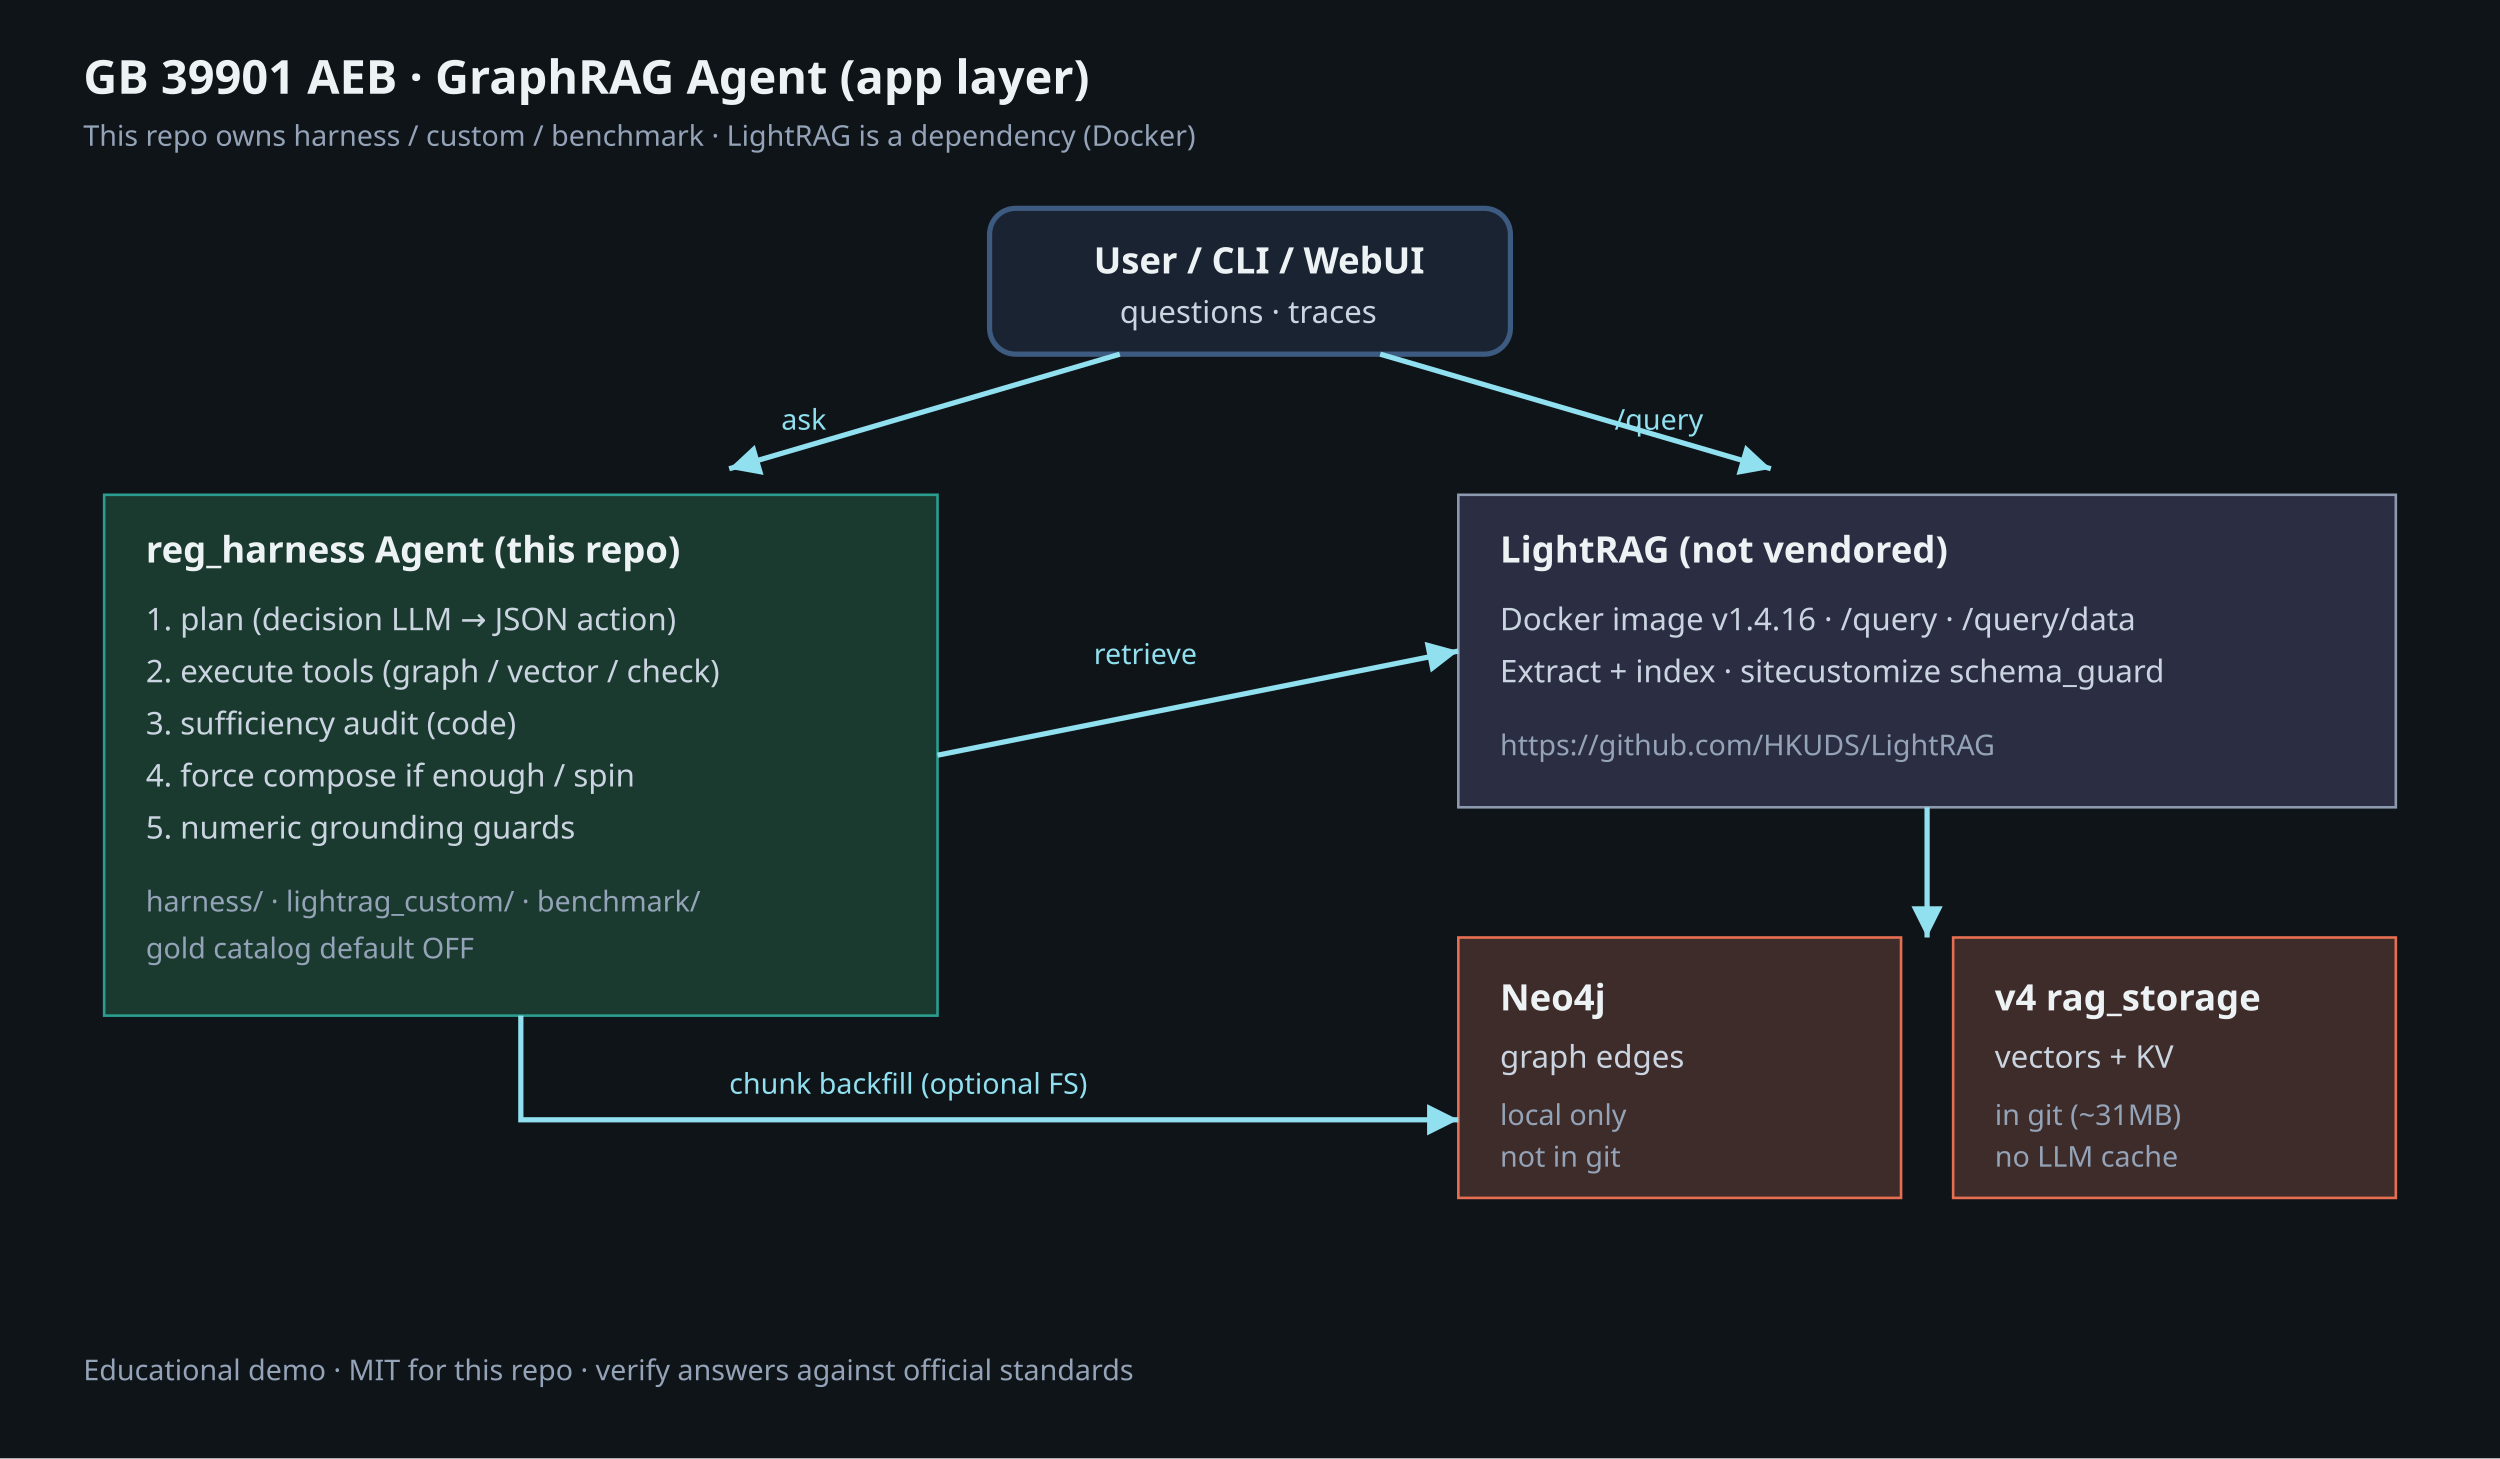
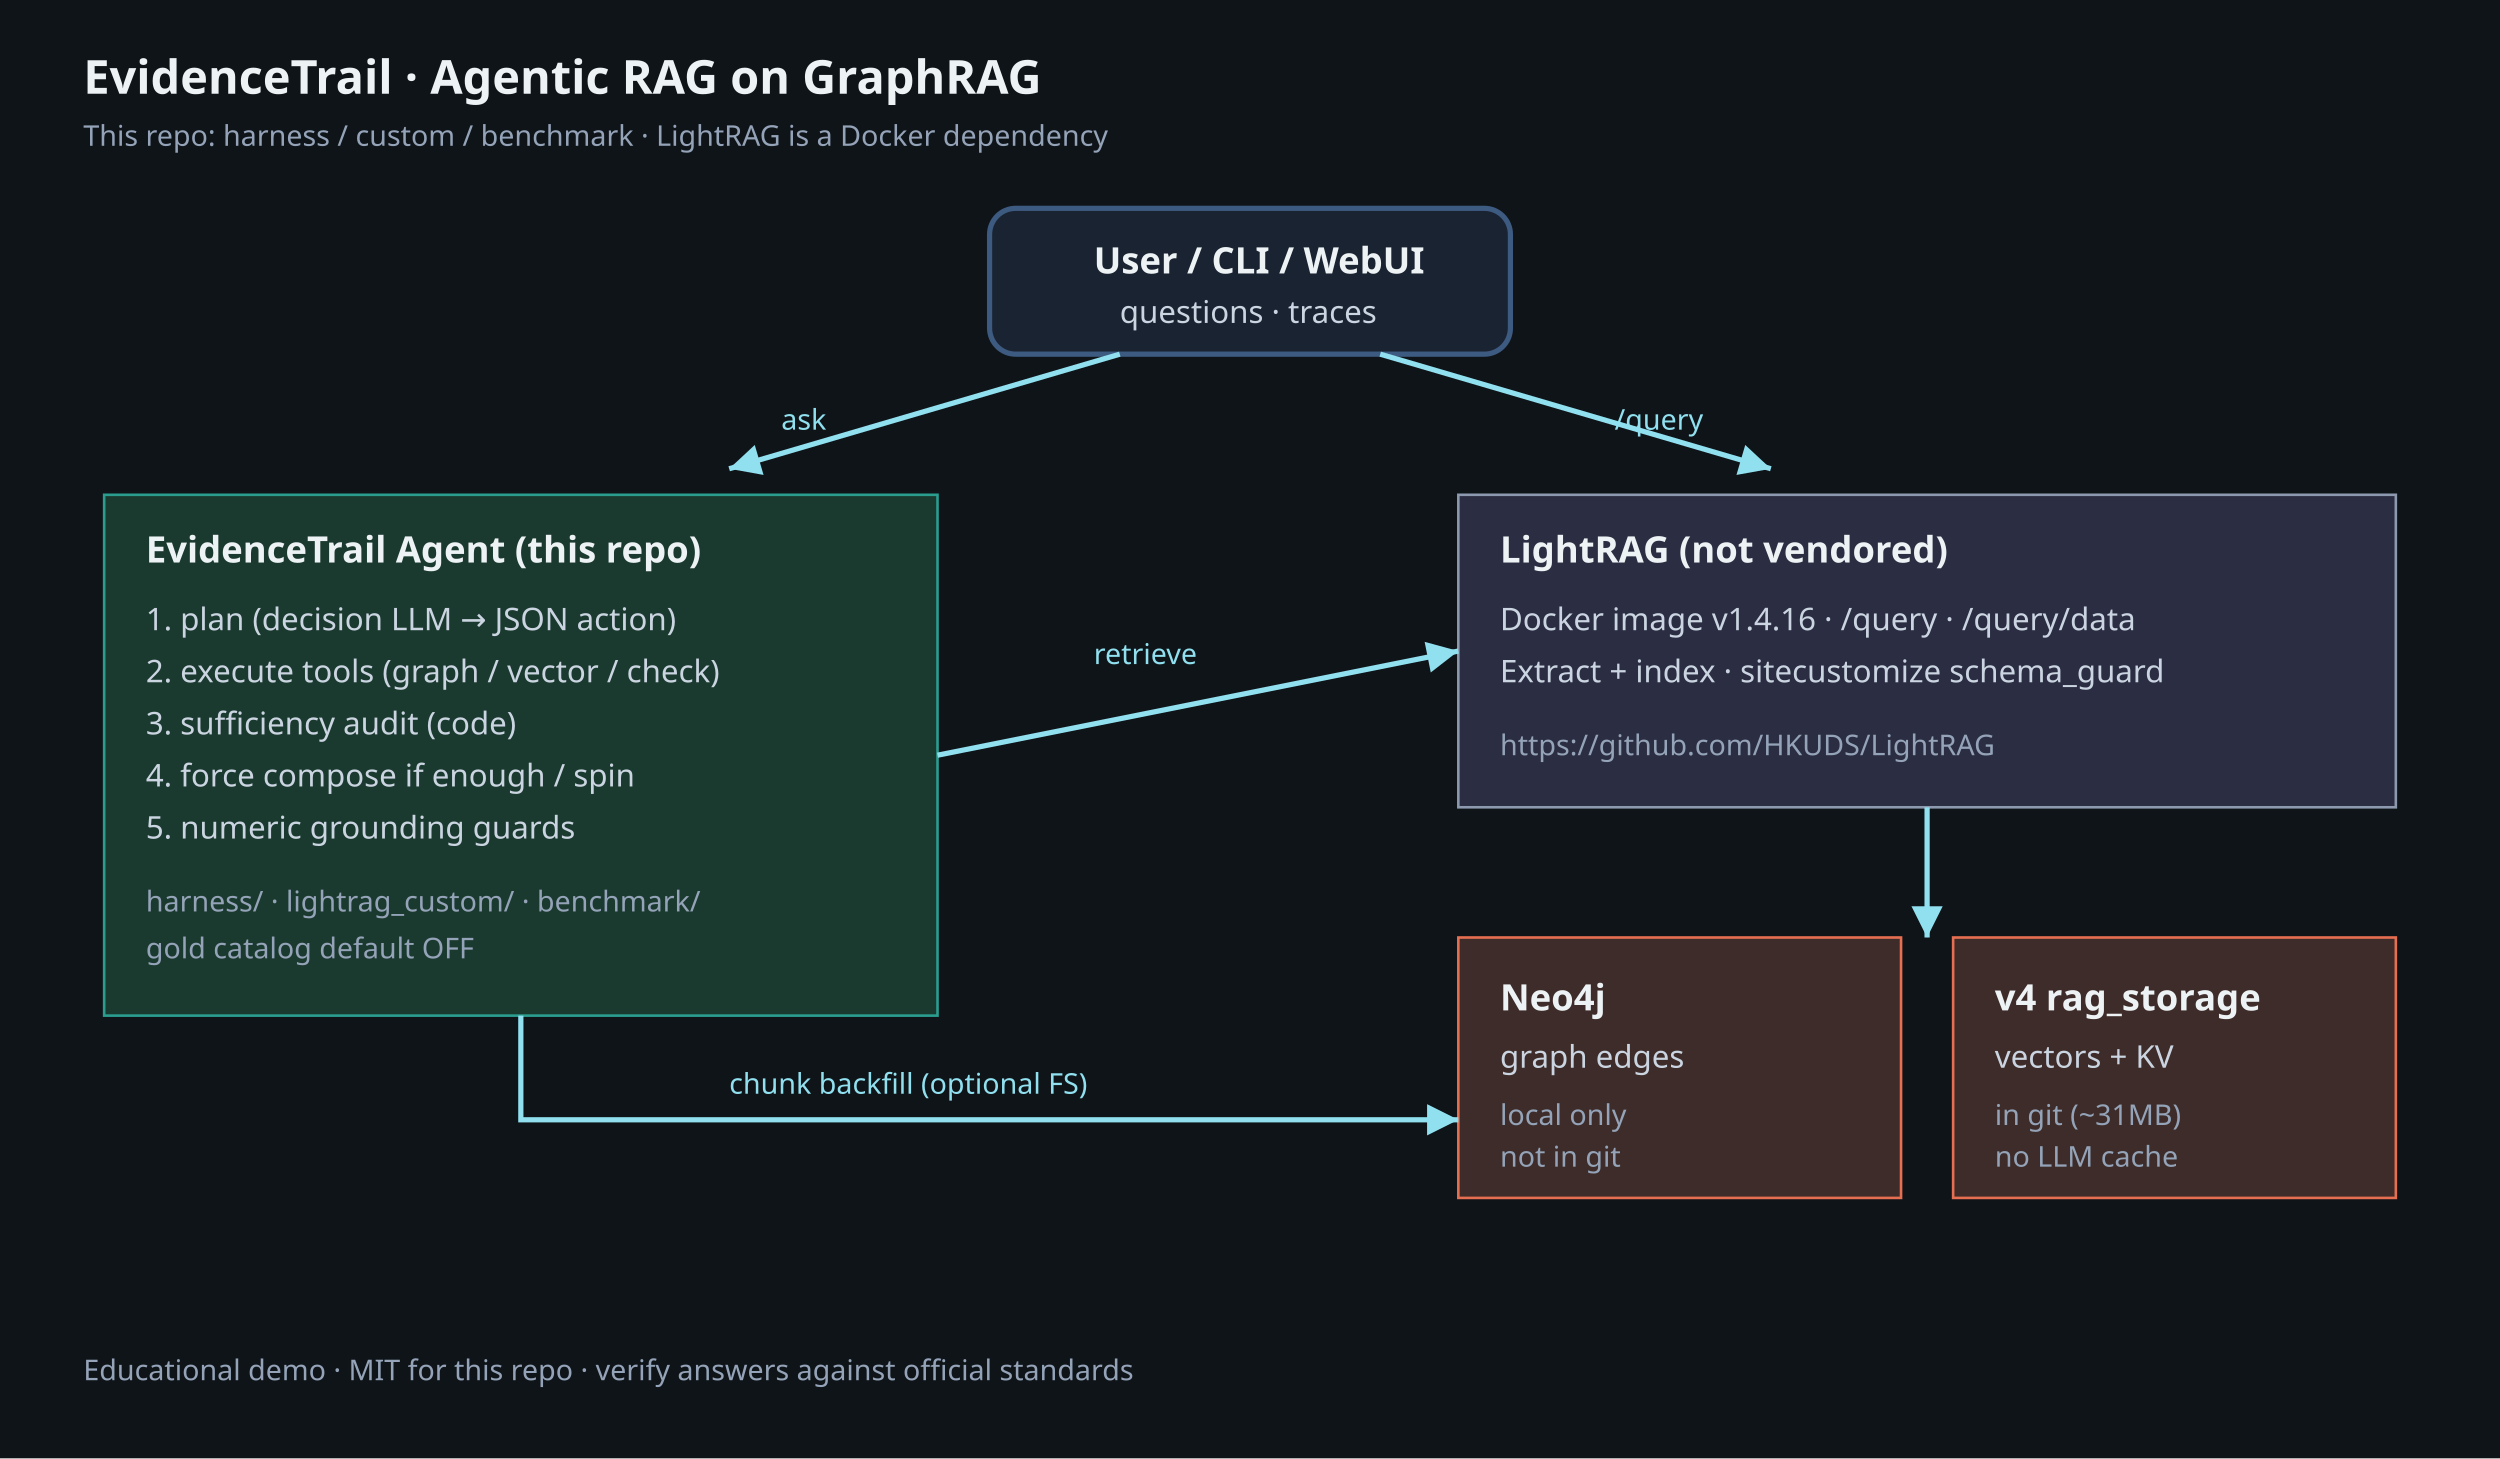
<svg xmlns="http://www.w3.org/2000/svg" width="960" height="560" viewBox="0 0 960 560" role="img" aria-labelledby="title desc">
  <defs>
    <style>
      .bg { fill: #0f1419; }
      .card { fill: #1a2332; stroke: #3d5a80; stroke-width: 2; rx: 10; }
      .card-app { fill: #1b3a2f; stroke: #2a9d8f; }
      .card-dep { fill: #2b2d42; stroke: #8d99ae; }
      .card-data { fill: #3d2c29; stroke: #e76f51; }
      .title { fill: #edf2f4; font: 700 18px 'Segoe UI', system-ui, sans-serif; }
      .h { fill: #edf2f4; font: 600 14px 'Segoe UI', system-ui, sans-serif; }
      .t { fill: #cbd5e1; font: 12px 'Segoe UI', system-ui, sans-serif; }
      .small { fill: #94a3b8; font: 11px 'Segoe UI', system-ui, sans-serif; }
      .arrow { stroke: #90e0ef; stroke-width: 2; fill: none; marker-end: url(#m); }
      .lbl { fill: #90e0ef; font: 11px 'Segoe UI', system-ui, sans-serif; }
    </style>
    <marker id="m" markerWidth="8" markerHeight="8" refX="6" refY="3" orient="auto">
      <path d="M0,0 L6,3 L0,6 Z" fill="#90e0ef" />
    </marker>
  </defs>
  <rect class="bg" width="960" height="560" />
-   <text class="title" x="32" y="36">GB 39901 AEB · GraphRAG Agent (app layer)</text>
-   <text class="small" x="32" y="56">This repo owns harness / custom / benchmark · LightRAG is a dependency (Docker)</text>
+   <text class="title" x="32" y="36">EvidenceTrail · Agentic RAG on GraphRAG</text>
+   <text class="small" x="32" y="56">This repo: harness / custom / benchmark · LightRAG is a Docker dependency</text>
  <rect class="card" x="380" y="80" width="200" height="56" />
  <text class="h" x="420" y="105">User / CLI / WebUI</text>
  <text class="t" x="430" y="124">questions · traces</text>
  <path class="arrow" d="M430 136 L280 180" />
  <path class="arrow" d="M530 136 L680 180" />
  <text class="lbl" x="300" y="165">ask</text>
  <text class="lbl" x="620" y="165">/query</text>
  <rect class="card-app" x="40" y="190" width="320" height="200" />
-   <text class="h" x="56" y="216">reg_harness Agent (this repo)</text>
+   <text class="h" x="56" y="216">EvidenceTrail Agent (this repo)</text>
  <text class="t" x="56" y="242">1. plan (decision LLM → JSON action)</text>
  <text class="t" x="56" y="262">2. execute tools (graph / vector / check)</text>
  <text class="t" x="56" y="282">3. sufficiency audit (code)</text>
  <text class="t" x="56" y="302">4. force compose if enough / spin</text>
  <text class="t" x="56" y="322">5. numeric grounding guards</text>
  <text class="small" x="56" y="350">harness/ · lightrag_custom/ · benchmark/</text>
  <text class="small" x="56" y="368">gold catalog default OFF</text>
  <rect class="card-dep" x="560" y="190" width="360" height="120" />
  <text class="h" x="576" y="216">LightRAG (not vendored)</text>
  <text class="t" x="576" y="242">Docker image v1.4.16 · /query · /query/data</text>
  <text class="t" x="576" y="262">Extract + index · sitecustomize schema_guard</text>
  <text class="small" x="576" y="290">https://github.com/HKUDS/LightRAG</text>
  <path class="arrow" d="M360 290 L560 250" />
  <text class="lbl" x="420" y="255">retrieve</text>
  <path class="arrow" d="M740 310 L740 360" />
  <rect class="card-data" x="560" y="360" width="170" height="100" />
  <text class="h" x="576" y="388">Neo4j</text>
  <text class="t" x="576" y="410">graph edges</text>
  <text class="small" x="576" y="432">local only</text>
  <text class="small" x="576" y="448">not in git</text>
  <rect class="card-data" x="750" y="360" width="170" height="100" />
  <text class="h" x="766" y="388">v4 rag_storage</text>
  <text class="t" x="766" y="410">vectors + KV</text>
  <text class="small" x="766" y="432">in git (~31MB)</text>
  <text class="small" x="766" y="448">no LLM cache</text>
  <path class="arrow" d="M200 390 L200 430 L560 430" />
  <text class="lbl" x="280" y="420">chunk backfill (optional FS)</text>
  <text class="small" x="32" y="530">Educational demo · MIT for this repo · verify answers against official standards</text>
</svg>
